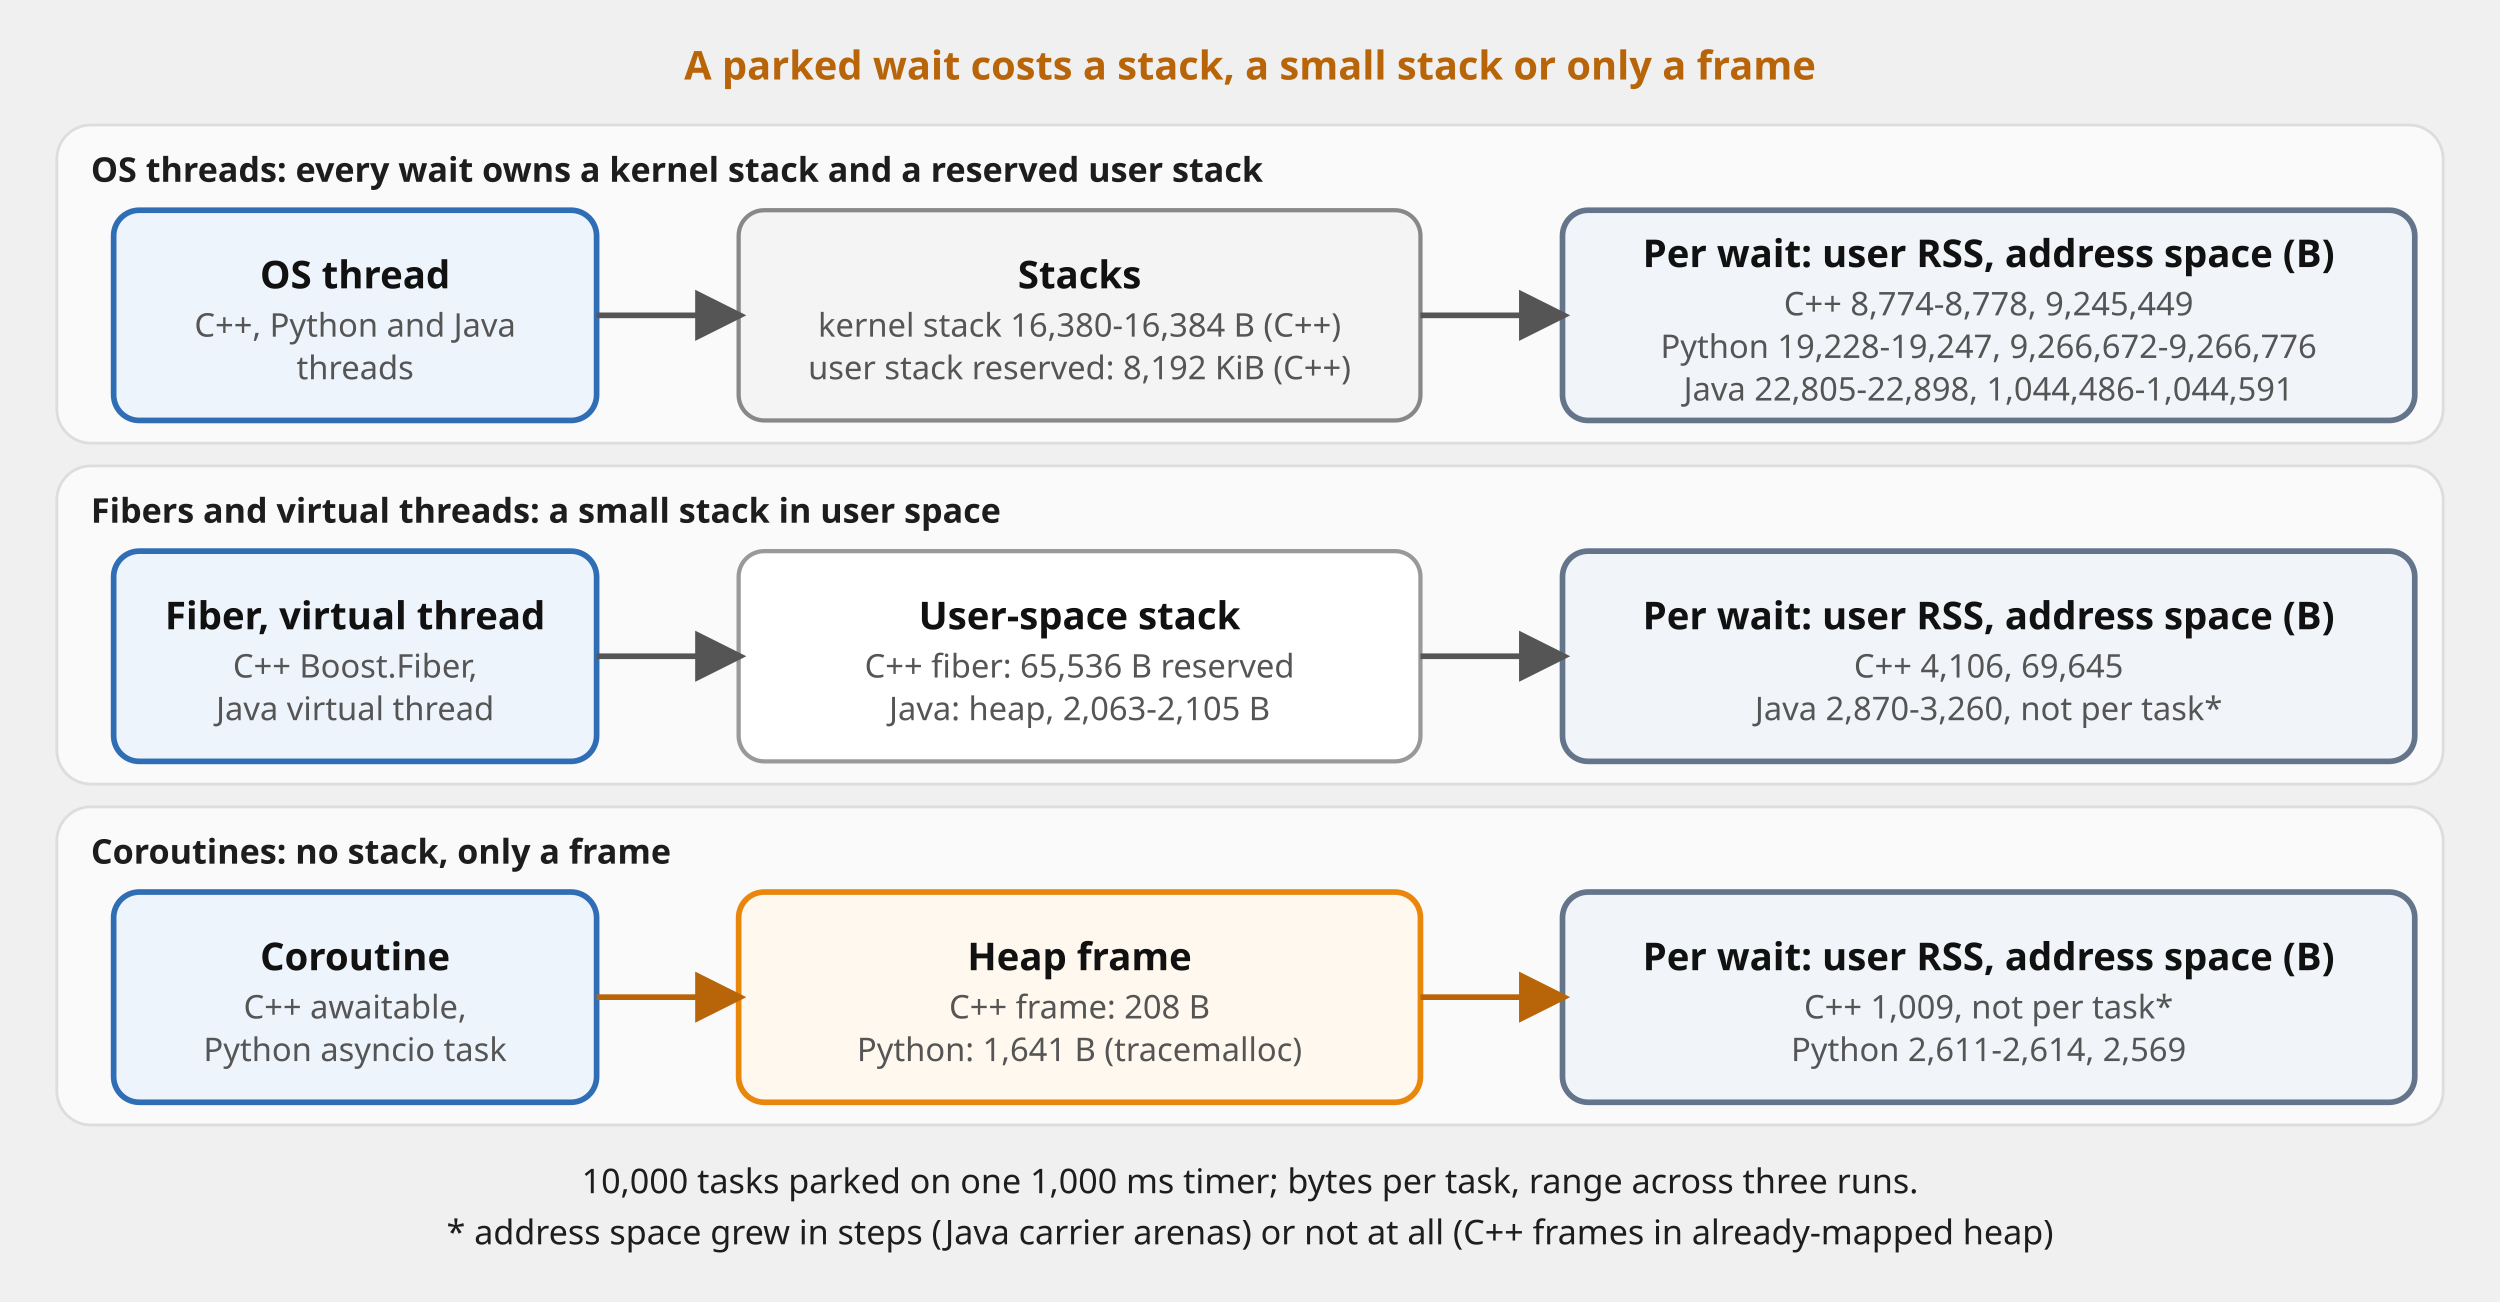
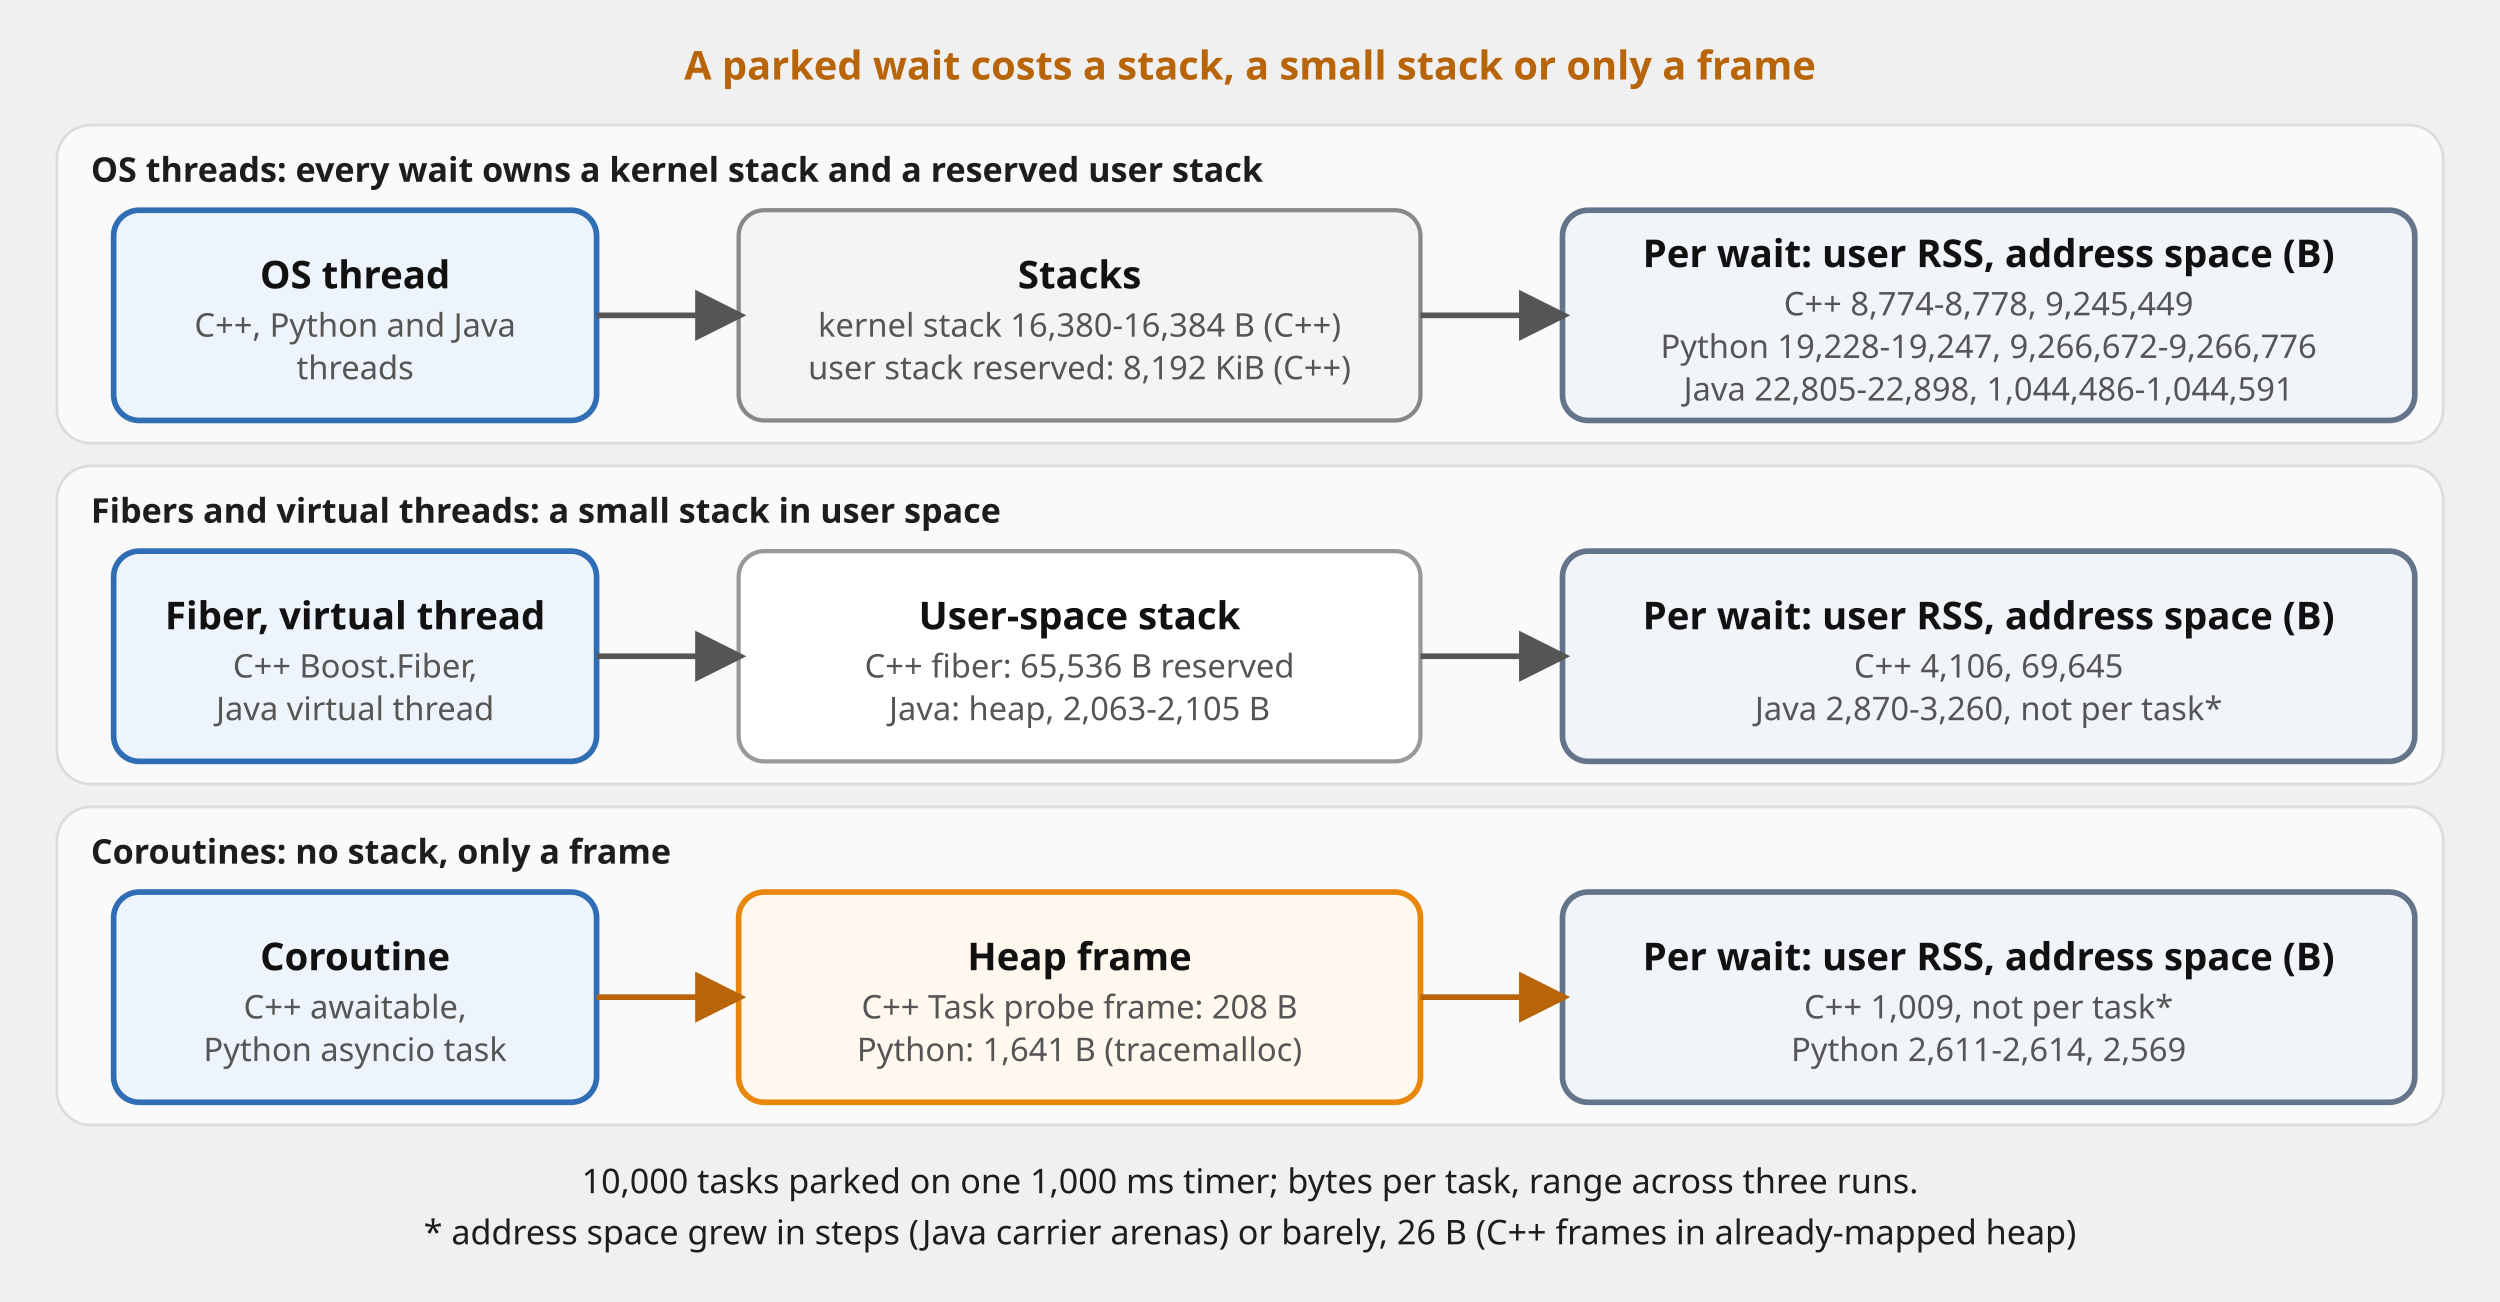
<svg xmlns="http://www.w3.org/2000/svg" viewBox="0 0 880 458" font-family="'Red Hat Text', system-ui, sans-serif" role="img">
  <defs>
    <marker id="a" viewBox="0 0 10 10" refX="8.5" refY="5" markerWidth="9" markerHeight="9" orient="auto-start-reverse">
      <path d="M0,0 L10,5 L0,10 z" fill="#555" />
    </marker>
    <marker id="am" viewBox="0 0 10 10" refX="8.5" refY="5" markerWidth="9" markerHeight="9" orient="auto-start-reverse">
      <path d="M0,0 L10,5 L0,10 z" fill="#b8650a" />
    </marker>
  </defs>
  <rect x="20" y="44" width="840" height="112" rx="12" fill="#fafafa" stroke="#ddd" />
  <text x="32" y="64" font-size="12" font-weight="700" fill="#1d1d1d">OS threads: every wait owns a kernel stack and a reserved user stack</text>
  <rect x="20" y="164" width="840" height="112" rx="12" fill="#fafafa" stroke="#ddd" />
  <text x="32" y="184" font-size="12" font-weight="700" fill="#1d1d1d">Fibers and virtual threads: a small stack in user space</text>
  <rect x="20" y="284" width="840" height="112" rx="12" fill="#fafafa" stroke="#ddd" />
  <text x="32" y="304" font-size="12" font-weight="700" fill="#1d1d1d">Coroutines: no stack, only a frame</text>
  <rect x="40" y="74" width="170" height="74" rx="9" fill="#eef4fb" stroke="#2f6db5" stroke-width="2" />
  <text x="125.0" y="101.5" font-size="13.5" font-weight="700" fill="#111111" text-anchor="middle">OS thread</text>
  <text x="125.0" y="118.5" font-size="11.5" fill="#555555" text-anchor="middle">C++, Python and Java</text>
  <text x="125.0" y="133.5" font-size="11.5" fill="#555555" text-anchor="middle">threads</text>
  <rect x="260" y="74" width="240" height="74" rx="9" fill="#f4f4f4" stroke="#888888" stroke-width="1.5" />
  <text x="380.0" y="101.5" font-size="13.5" font-weight="700" fill="#111111" text-anchor="middle">Stacks</text>
  <text x="380.0" y="118.5" font-size="11.5" fill="#555555" text-anchor="middle">kernel stack 16,380-16,384 B (C++)</text>
  <text x="380.0" y="133.5" font-size="11.5" fill="#555555" text-anchor="middle">user stack reserved: 8,192 KiB (C++)</text>
  <rect x="550" y="74" width="300" height="74" rx="9" fill="#f1f5f9" stroke="#64748b" stroke-width="2" />
  <text x="700.0" y="94.0" font-size="13.5" font-weight="700" fill="#111111" text-anchor="middle">Per wait: user RSS, address space (B)</text>
  <text x="700.0" y="111.0" font-size="11.5" fill="#555555" text-anchor="middle">C++ 8,774-8,778, 9,245,449</text>
  <text x="700.0" y="126.0" font-size="11.5" fill="#555555" text-anchor="middle">Python 19,228-19,247, 9,266,672-9,266,776</text>
  <text x="700.0" y="141.0" font-size="11.5" fill="#555555" text-anchor="middle">Java 22,805-22,898, 1,044,486-1,044,591</text>
  <rect x="40" y="194" width="170" height="74" rx="9" fill="#eef4fb" stroke="#2f6db5" stroke-width="2" />
  <text x="125.0" y="221.5" font-size="13.5" font-weight="700" fill="#111111" text-anchor="middle">Fiber, virtual thread</text>
  <text x="125.0" y="238.5" font-size="11.5" fill="#555555" text-anchor="middle">C++ Boost.Fiber,</text>
  <text x="125.0" y="253.5" font-size="11.5" fill="#555555" text-anchor="middle">Java virtual thread</text>
  <rect x="260" y="194" width="240" height="74" rx="9" fill="#ffffff" stroke="#999999" stroke-width="1.5" />
  <text x="380.0" y="221.5" font-size="13.5" font-weight="700" fill="#111111" text-anchor="middle">User-space stack</text>
  <text x="380.0" y="238.5" font-size="11.5" fill="#555555" text-anchor="middle">C++ fiber: 65,536 B reserved</text>
  <text x="380.0" y="253.5" font-size="11.5" fill="#555555" text-anchor="middle">Java: heap, 2,063-2,105 B</text>
  <rect x="550" y="194" width="300" height="74" rx="9" fill="#f1f5f9" stroke="#64748b" stroke-width="2" />
  <text x="700.0" y="221.5" font-size="13.5" font-weight="700" fill="#111111" text-anchor="middle">Per wait: user RSS, address space (B)</text>
  <text x="700.0" y="238.5" font-size="11.5" fill="#555555" text-anchor="middle">C++ 4,106, 69,645</text>
  <text x="700.0" y="253.5" font-size="11.5" fill="#555555" text-anchor="middle">Java 2,870-3,260, not per task*</text>
  <rect x="40" y="314" width="170" height="74" rx="9" fill="#eef4fb" stroke="#2f6db5" stroke-width="2" />
  <text x="125.0" y="341.5" font-size="13.5" font-weight="700" fill="#111111" text-anchor="middle">Coroutine</text>
  <text x="125.0" y="358.5" font-size="11.5" fill="#555555" text-anchor="middle">C++ awaitable,</text>
  <text x="125.0" y="373.5" font-size="11.5" fill="#555555" text-anchor="middle">Python asyncio task</text>
  <rect x="260" y="314" width="240" height="74" rx="9" fill="#fff8ef" stroke="#e8870c" stroke-width="2" />
  <text x="380.0" y="341.5" font-size="13.5" font-weight="700" fill="#111111" text-anchor="middle">Heap frame</text>
-   <text x="380.0" y="358.5" font-size="11.5" fill="#555555" text-anchor="middle">C++ frame: 208 B</text>
+   <text x="380.0" y="358.5" font-size="11.5" fill="#555555" text-anchor="middle">C++ Task probe frame: 208 B</text>
  <text x="380.0" y="373.5" font-size="11.5" fill="#555555" text-anchor="middle">Python: 1,641 B (tracemalloc)</text>
  <rect x="550" y="314" width="300" height="74" rx="9" fill="#f1f5f9" stroke="#64748b" stroke-width="2" />
  <text x="700.0" y="341.5" font-size="13.5" font-weight="700" fill="#111111" text-anchor="middle">Per wait: user RSS, address space (B)</text>
  <text x="700.0" y="358.5" font-size="11.5" fill="#555555" text-anchor="middle">C++ 1,009, not per task*</text>
  <text x="700.0" y="373.5" font-size="11.5" fill="#555555" text-anchor="middle">Python 2,611-2,614, 2,569</text>
  <path d="M210,111 L260,111" fill="none" stroke="#555" stroke-width="2" marker-end="url(#a)" />
  <path d="M500,111 L550,111" fill="none" stroke="#555" stroke-width="2" marker-end="url(#a)" />
  <path d="M210,231 L260,231" fill="none" stroke="#555" stroke-width="2" marker-end="url(#a)" />
  <path d="M500,231 L550,231" fill="none" stroke="#555" stroke-width="2" marker-end="url(#a)" />
  <path d="M210,351 L260,351" fill="none" stroke="#b8650a" stroke-width="2" marker-end="url(#am)" />
  <path d="M500,351 L550,351" fill="none" stroke="#b8650a" stroke-width="2" marker-end="url(#am)" />
  <text x="440" y="28" font-size="14" fill="#b8650a" text-anchor="middle" font-weight="700">A parked wait costs a stack, a small stack or only a frame</text>
  <text x="440" y="420" font-size="12" fill="#1d1d1d" text-anchor="middle">10,000 tasks parked on one 1,000 ms timer; bytes per task, range across three runs.</text>
-   <text x="440" y="438" font-size="12" fill="#1d1d1d" text-anchor="middle">* address space grew in steps (Java carrier arenas) or not at all (C++ frames in already-mapped heap)</text>
+   <text x="440" y="438" font-size="12" fill="#1d1d1d" text-anchor="middle">* address space grew in steps (Java carrier arenas) or barely, 26 B (C++ frames in already-mapped heap)</text>
</svg>
